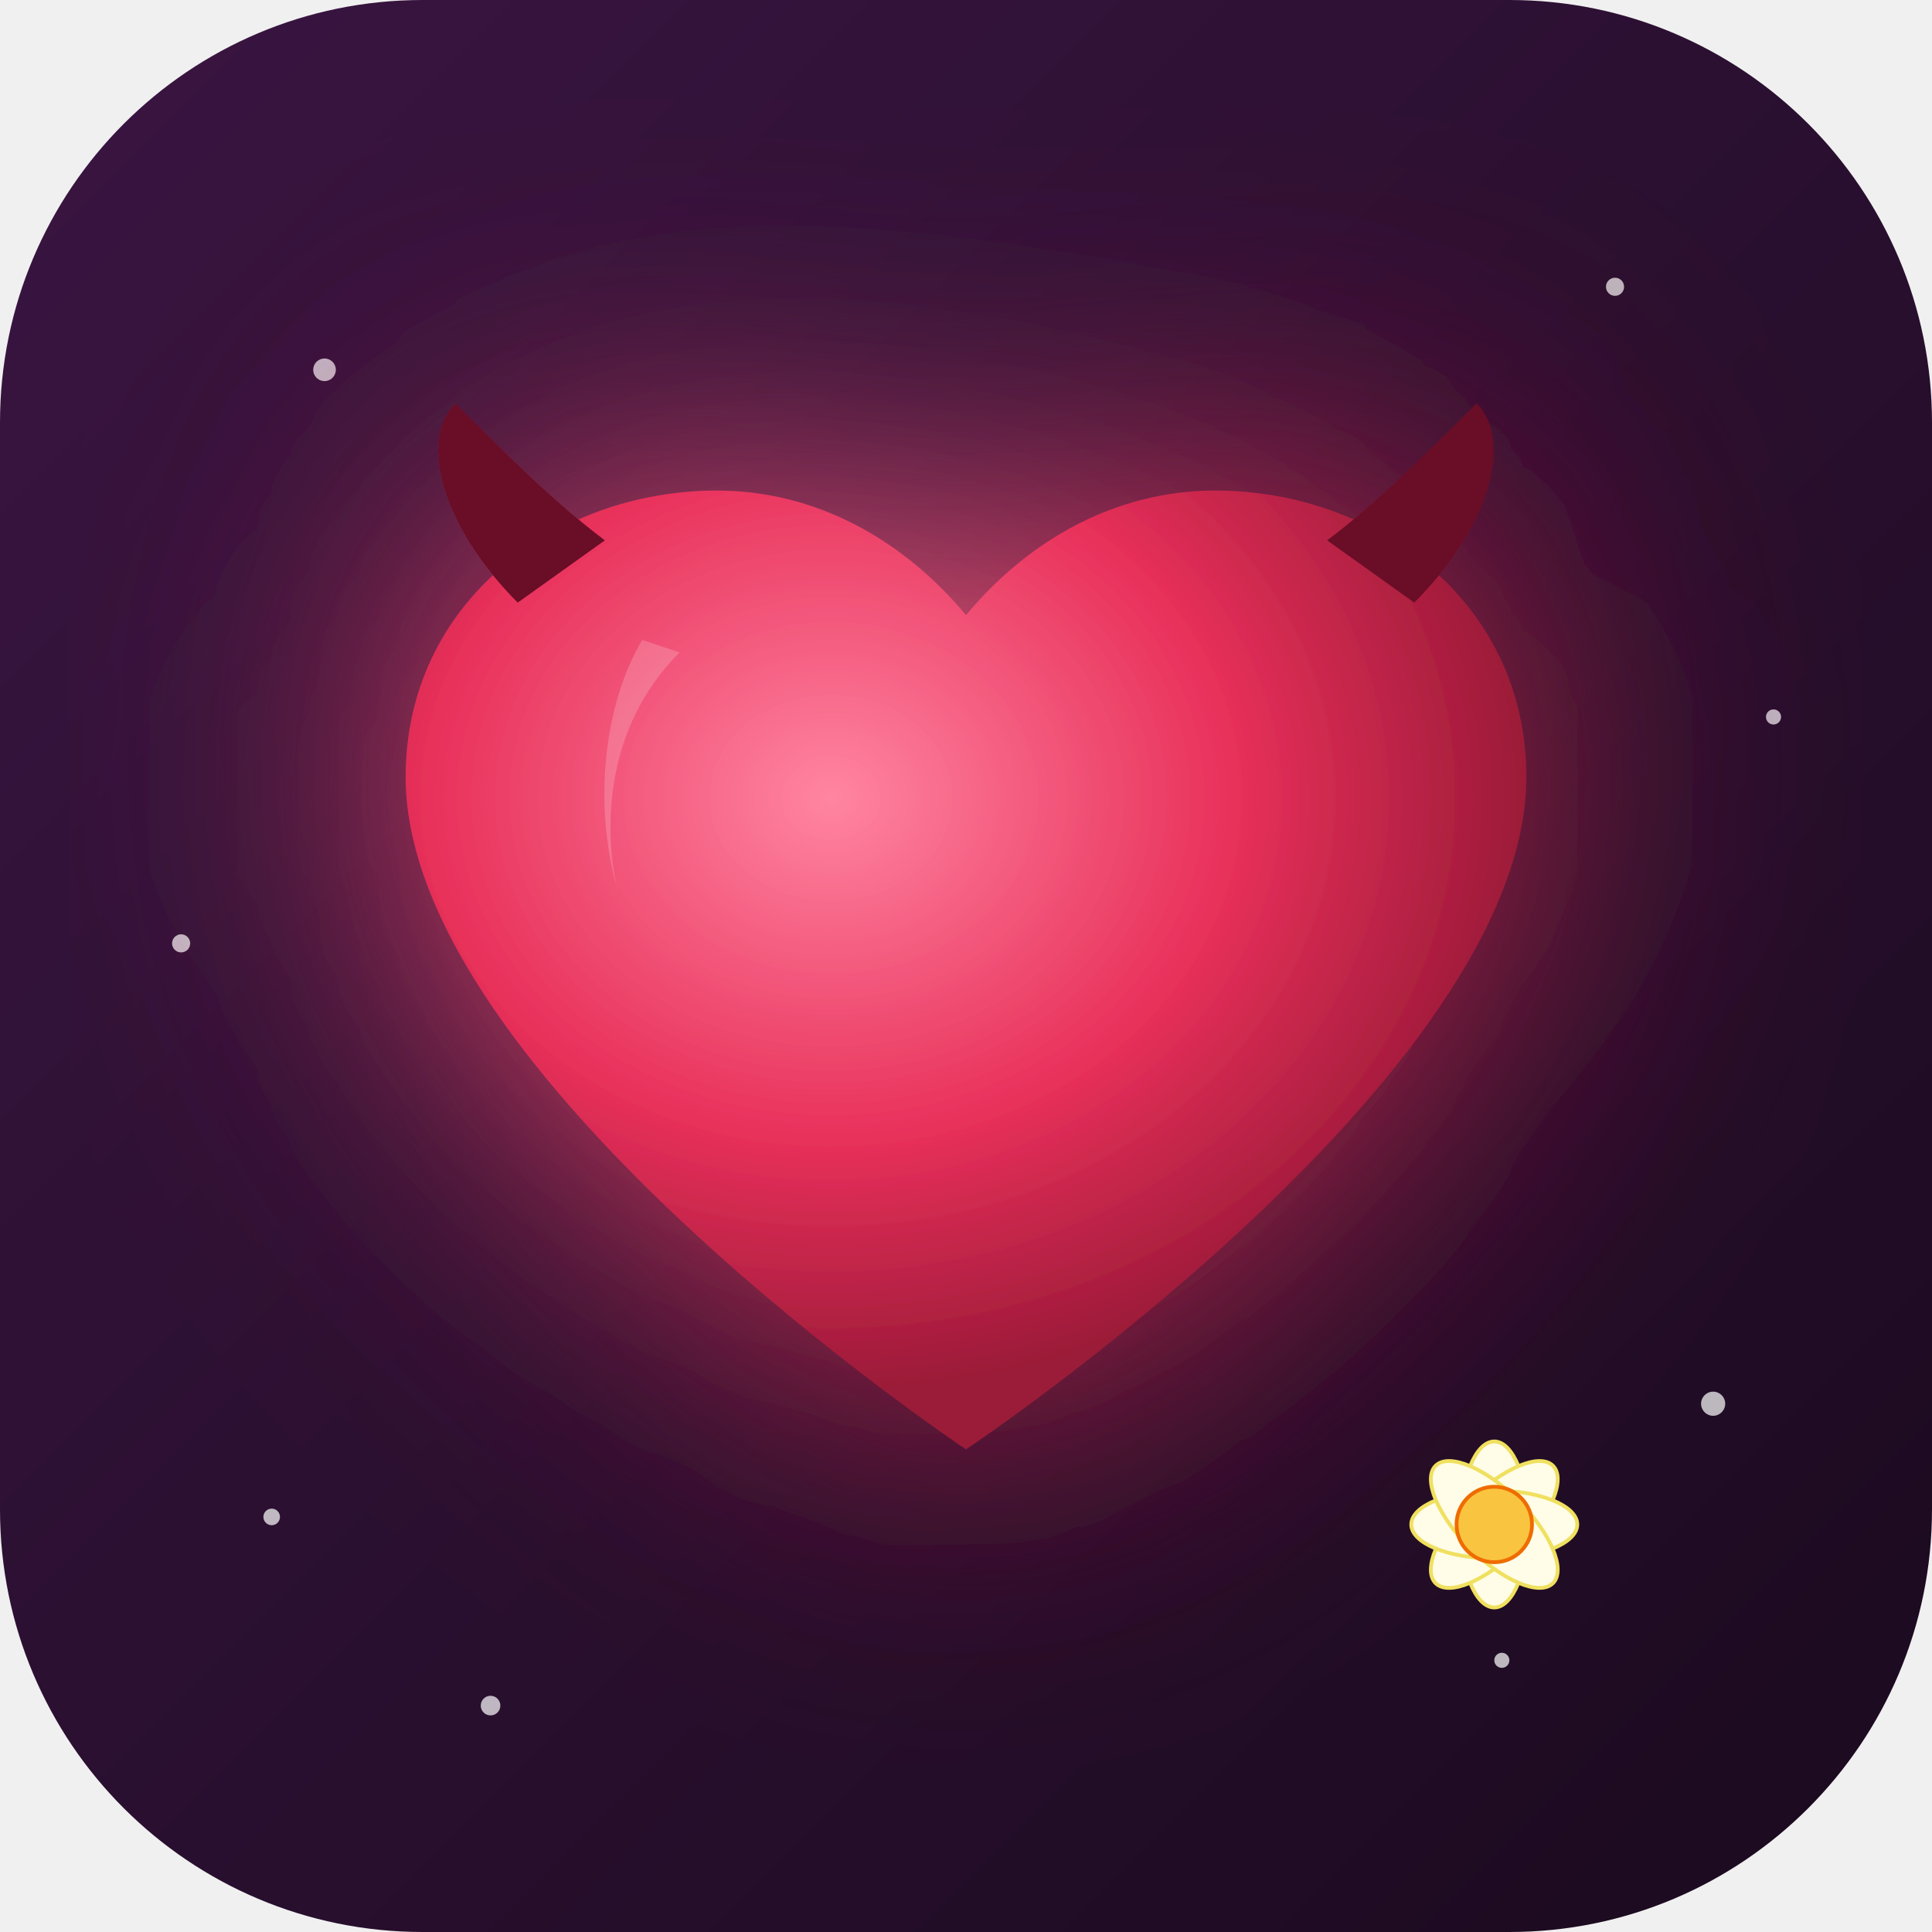
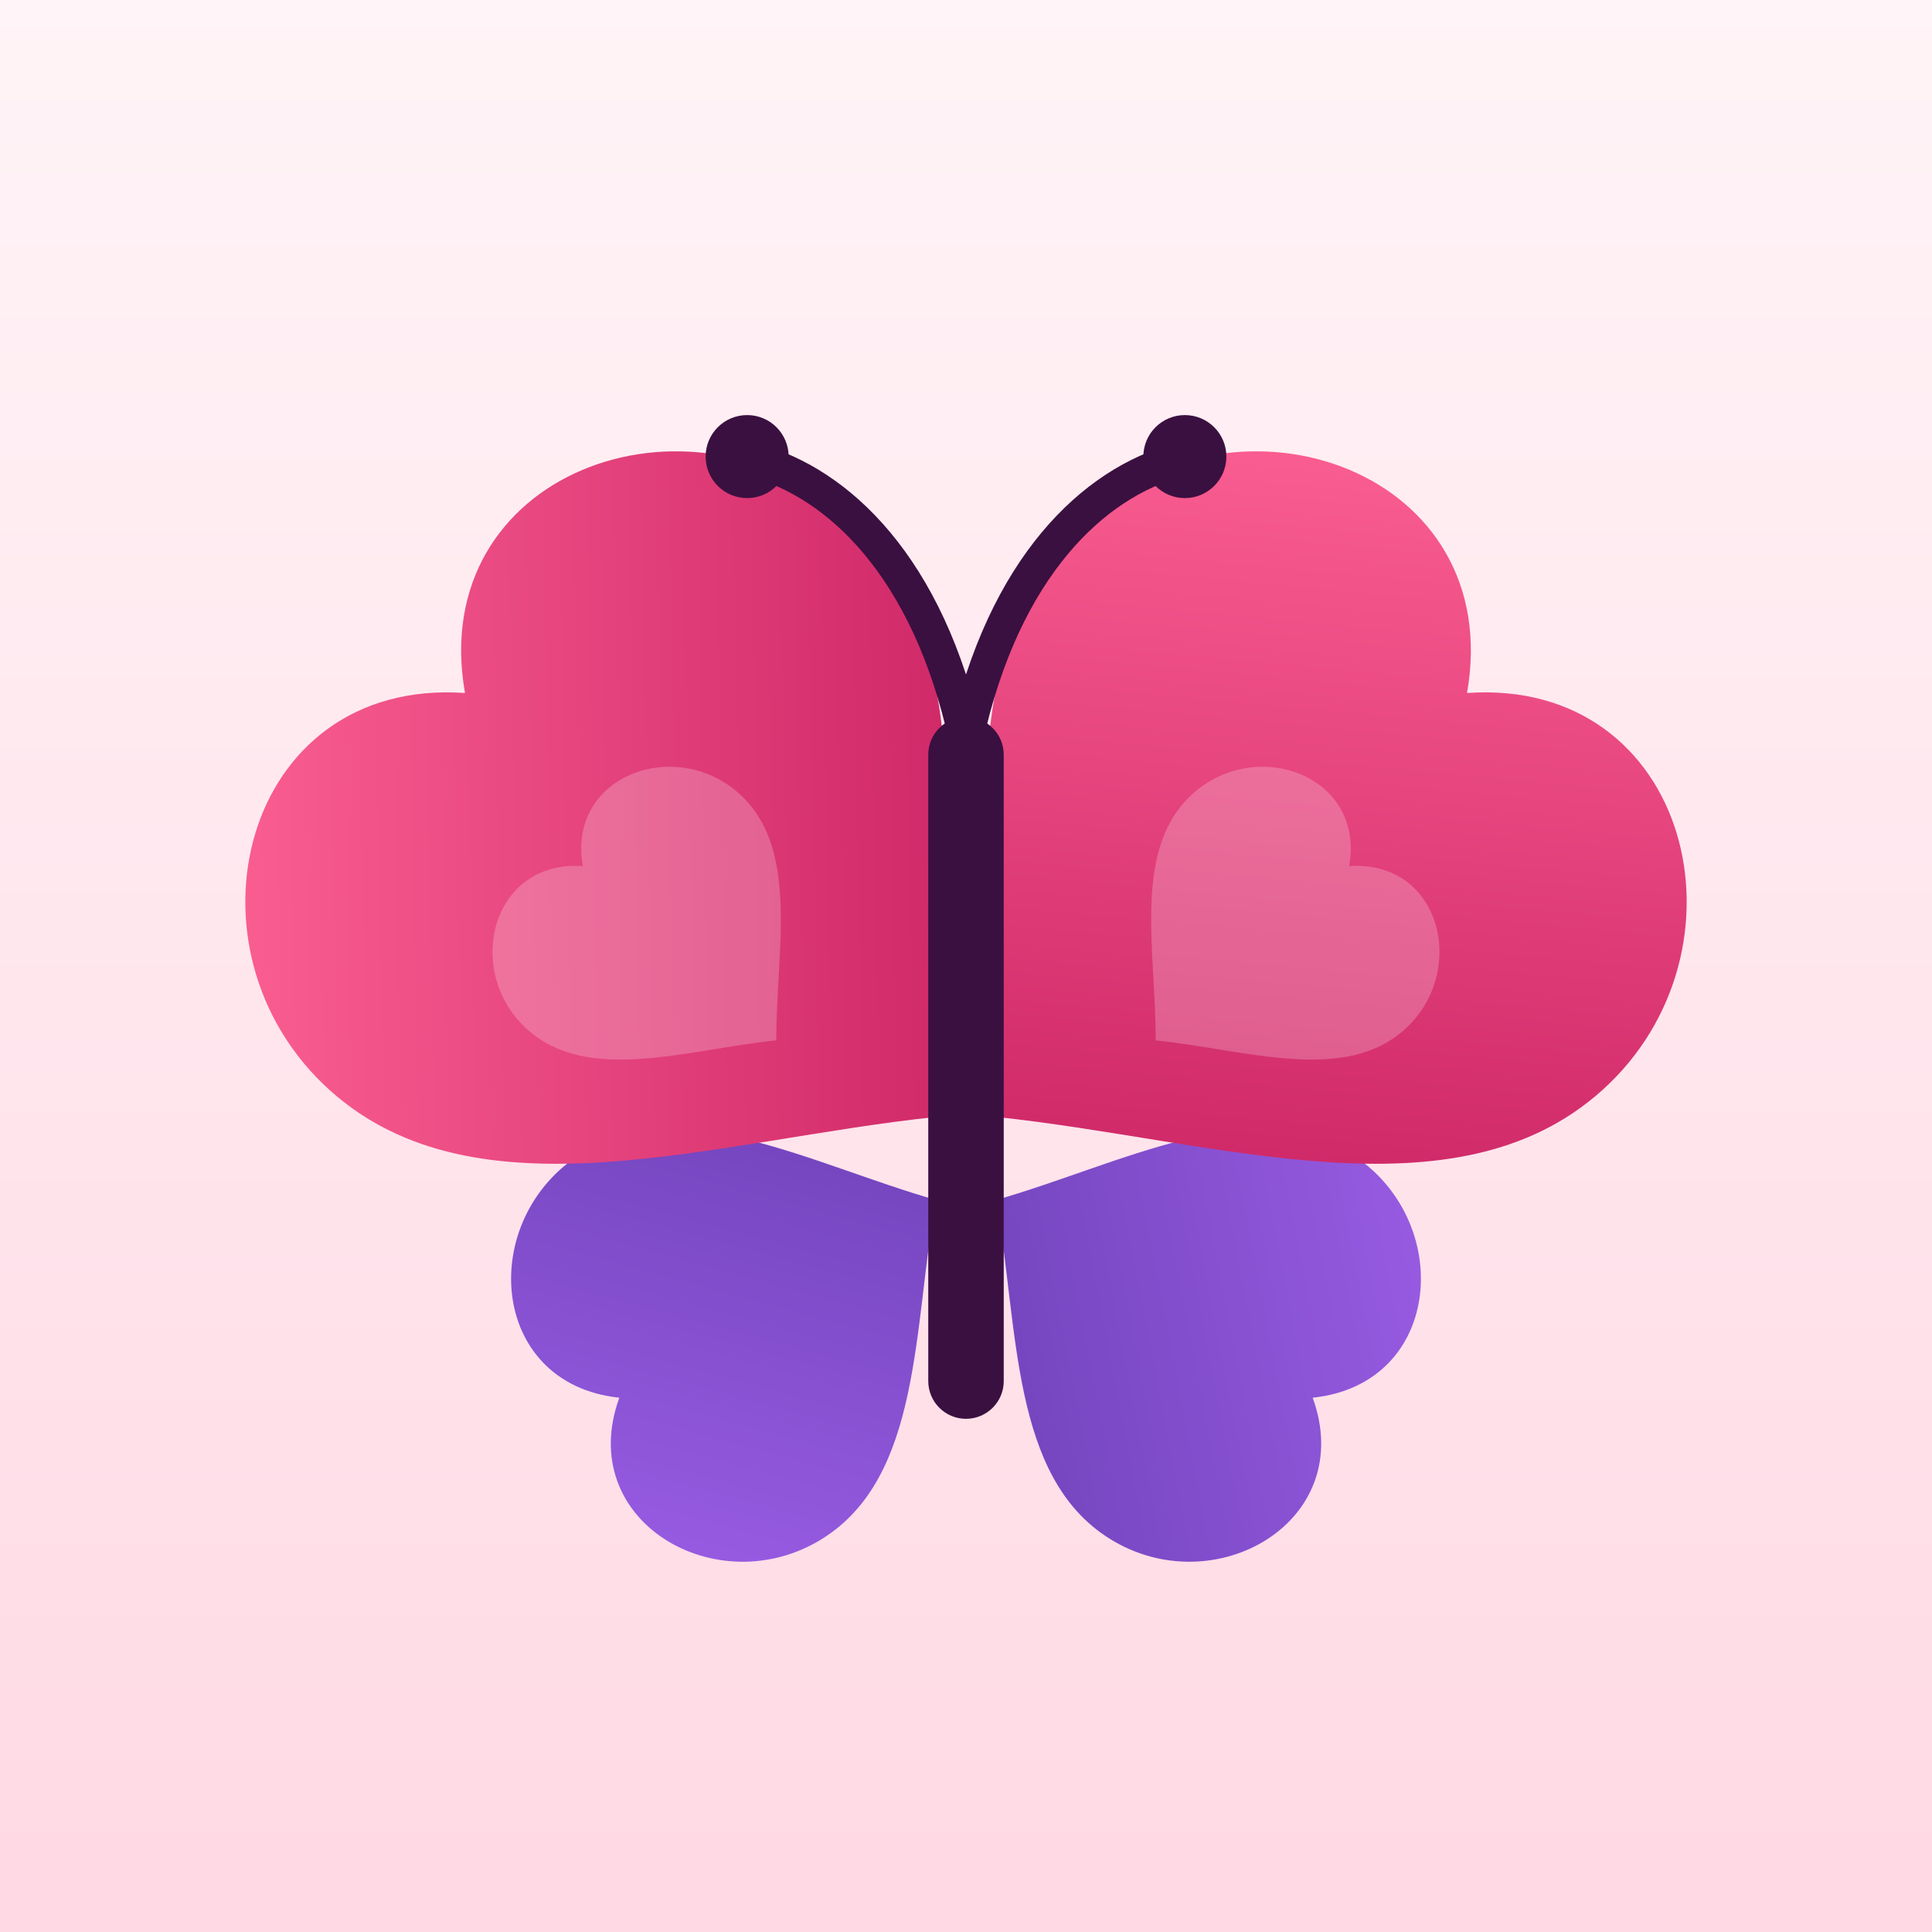
<svg xmlns="http://www.w3.org/2000/svg" viewBox="0 0 512 512">
  <defs>
-     <linearGradient id="bg" x1="0" y1="0" x2="1" y2="1">
-       <stop offset="0" stop-color="#3a1542" />
-       <stop offset="1" stop-color="#1a0a1e" />
+     <linearGradient id="bgC" x1="0" y1="0" x2="0" y2="1">
+       <stop offset="0" stop-color="#fff4f7" />
+       <stop offset="1" stop-color="#ffd9e4" />
    </linearGradient>
-     <radialGradient id="hg" cx="38%" cy="32%" r="62%">
-       <stop offset="0" stop-color="#ff85a1" />
-       <stop offset=".58" stop-color="#e8305a" />
-       <stop offset="1" stop-color="#9b1a38" />
-     </radialGradient>
-     <filter id="glow" x="-30%" y="-30%" width="160%" height="160%">
-       <feGaussianBlur stdDeviation="14" result="b" />
-       <feMerge>
-         <feMergeNode in="b" />
-         <feMergeNode in="SourceGraphic" />
-       </feMerge>
-     </filter>
+     <linearGradient id="upC" x1="0" y1="0" x2="1" y2="1">
+       <stop offset="0" stop-color="#ff6496" />
+       <stop offset="1" stop-color="#c2185b" />
+     </linearGradient>
+     <linearGradient id="loC" x1="0" y1="0" x2="1" y2="1">
+       <stop offset="0" stop-color="#9b5de5" />
+       <stop offset="1" stop-color="#6a3fb5" />
+     </linearGradient>
  </defs>
-   <rect width="512" height="512" rx="112" fill="url(#bg)" />
-   <g fill="#fff" opacity=".7">
-     <circle cx="86" cy="98" r="3" />
-     <circle cx="428" cy="76" r="2.4" />
-     <circle cx="454" cy="372" r="3.2" />
-     <circle cx="72" cy="402" r="2.2" />
-     <circle cx="398" cy="440" r="2" />
-     <circle cx="130" cy="452" r="2.6" />
-     <circle cx="470" cy="190" r="2" />
-     <circle cx="48" cy="250" r="2.4" />
-   </g>
-   <g transform="translate(256 262) scale(3.3) translate(-50 -45)" filter="url(#glow)">
-     <path fill="url(#hg)" d="M50 82 C50 82 5 52 5 28 C5 14 17 5 30 5 C38 5 45 9 50 15 C55 9 62 5 70 5 C83 5 95 14 95 28 C95 52 50 82 50 82Z" />
-     <path fill="rgba(255,255,255,0.18)" d="M24 17 C21 22 20 30 22 37 C22 37 19 26 27 18Z" />
-     <path fill="#6b0f28" d="M14 14 C8 8 6 1 9 -2 C13 2 17 6 21 9 Z" />
-     <path fill="#6b0f28" d="M86 14 C92 8 94 1 91 -2 C87 2 83 6 79 9 Z" />
-   </g>
-   <g transform="translate(396 404)">
-     <g fill="#fffde7" stroke="#f0e060" stroke-width="1">
-       <ellipse rx="9" ry="22" transform="rotate(0)" />
-       <ellipse rx="9" ry="22" transform="rotate(45)" />
-       <ellipse rx="9" ry="22" transform="rotate(90)" />
-       <ellipse rx="9" ry="22" transform="rotate(135)" />
-     </g>
-     <circle r="10" fill="#f9c440" stroke="#ef6c00" stroke-width="1" />
-   </g>
+   <rect width="512" height="512" fill="url(#bgC)" />
+   <path d="M0,-30 C-25,-62 -70,-38 -70,0 C-70,36 -30,58 0,85 C30,58 70,36 70,0 C70,-38 25,-62 0,-30 Z" transform="translate(248,318) rotate(-122) scale(0.86) translate(0,-85)" fill="url(#loC)" />
+   <path d="M0,-30 C-25,-62 -70,-38 -70,0 C-70,36 -30,58 0,85 C30,58 70,36 70,0 C70,-38 25,-62 0,-30 Z" transform="translate(264,318) rotate(122) scale(0.86) translate(0,-85)" fill="url(#loC)" />
+   <path d="M0,-30 C-25,-62 -70,-38 -70,0 C-70,36 -30,58 0,85 C30,58 70,36 70,0 C70,-38 25,-62 0,-30 Z" transform="translate(248,296) rotate(-48) scale(1.46) translate(0,-85)" fill="url(#upC)" />
+   <path d="M0,-30 C-25,-62 -70,-38 -70,0 C-70,36 -30,58 0,85 C30,58 70,36 70,0 C70,-38 25,-62 0,-30 Z" transform="translate(264,296) rotate(48) scale(1.46) translate(0,-85)" fill="url(#upC)" />
+   <path d="M0,-30 C-25,-62 -70,-38 -70,0 C-70,36 -30,58 0,85 C30,58 70,36 70,0 C70,-38 25,-62 0,-30 Z" transform="translate(248,296) rotate(-48) scale(0.6) translate(-22,-160)" fill="#fff" opacity=".22" />
+   <path d="M0,-30 C-25,-62 -70,-38 -70,0 C-70,36 -30,58 0,85 C30,58 70,36 70,0 C70,-38 25,-62 0,-30 Z" transform="translate(264,296) rotate(48) scale(0.6) translate(22,-160)" fill="#fff" opacity=".22" />
+   <path d="M256,196 C246,150 222,128 200,122" fill="none" stroke="#3a1040" stroke-width="9" stroke-linecap="round" />
+   <path d="M256,196 C266,150 290,128 312,122" fill="none" stroke="#3a1040" stroke-width="9" stroke-linecap="round" />
+   <circle cx="198" cy="121" r="11" fill="#3a1040" />
+   <circle cx="314" cy="121" r="11" fill="#3a1040" />
+   <rect x="246" y="190" width="20" height="186" rx="10" fill="#3a1040" />
</svg>
